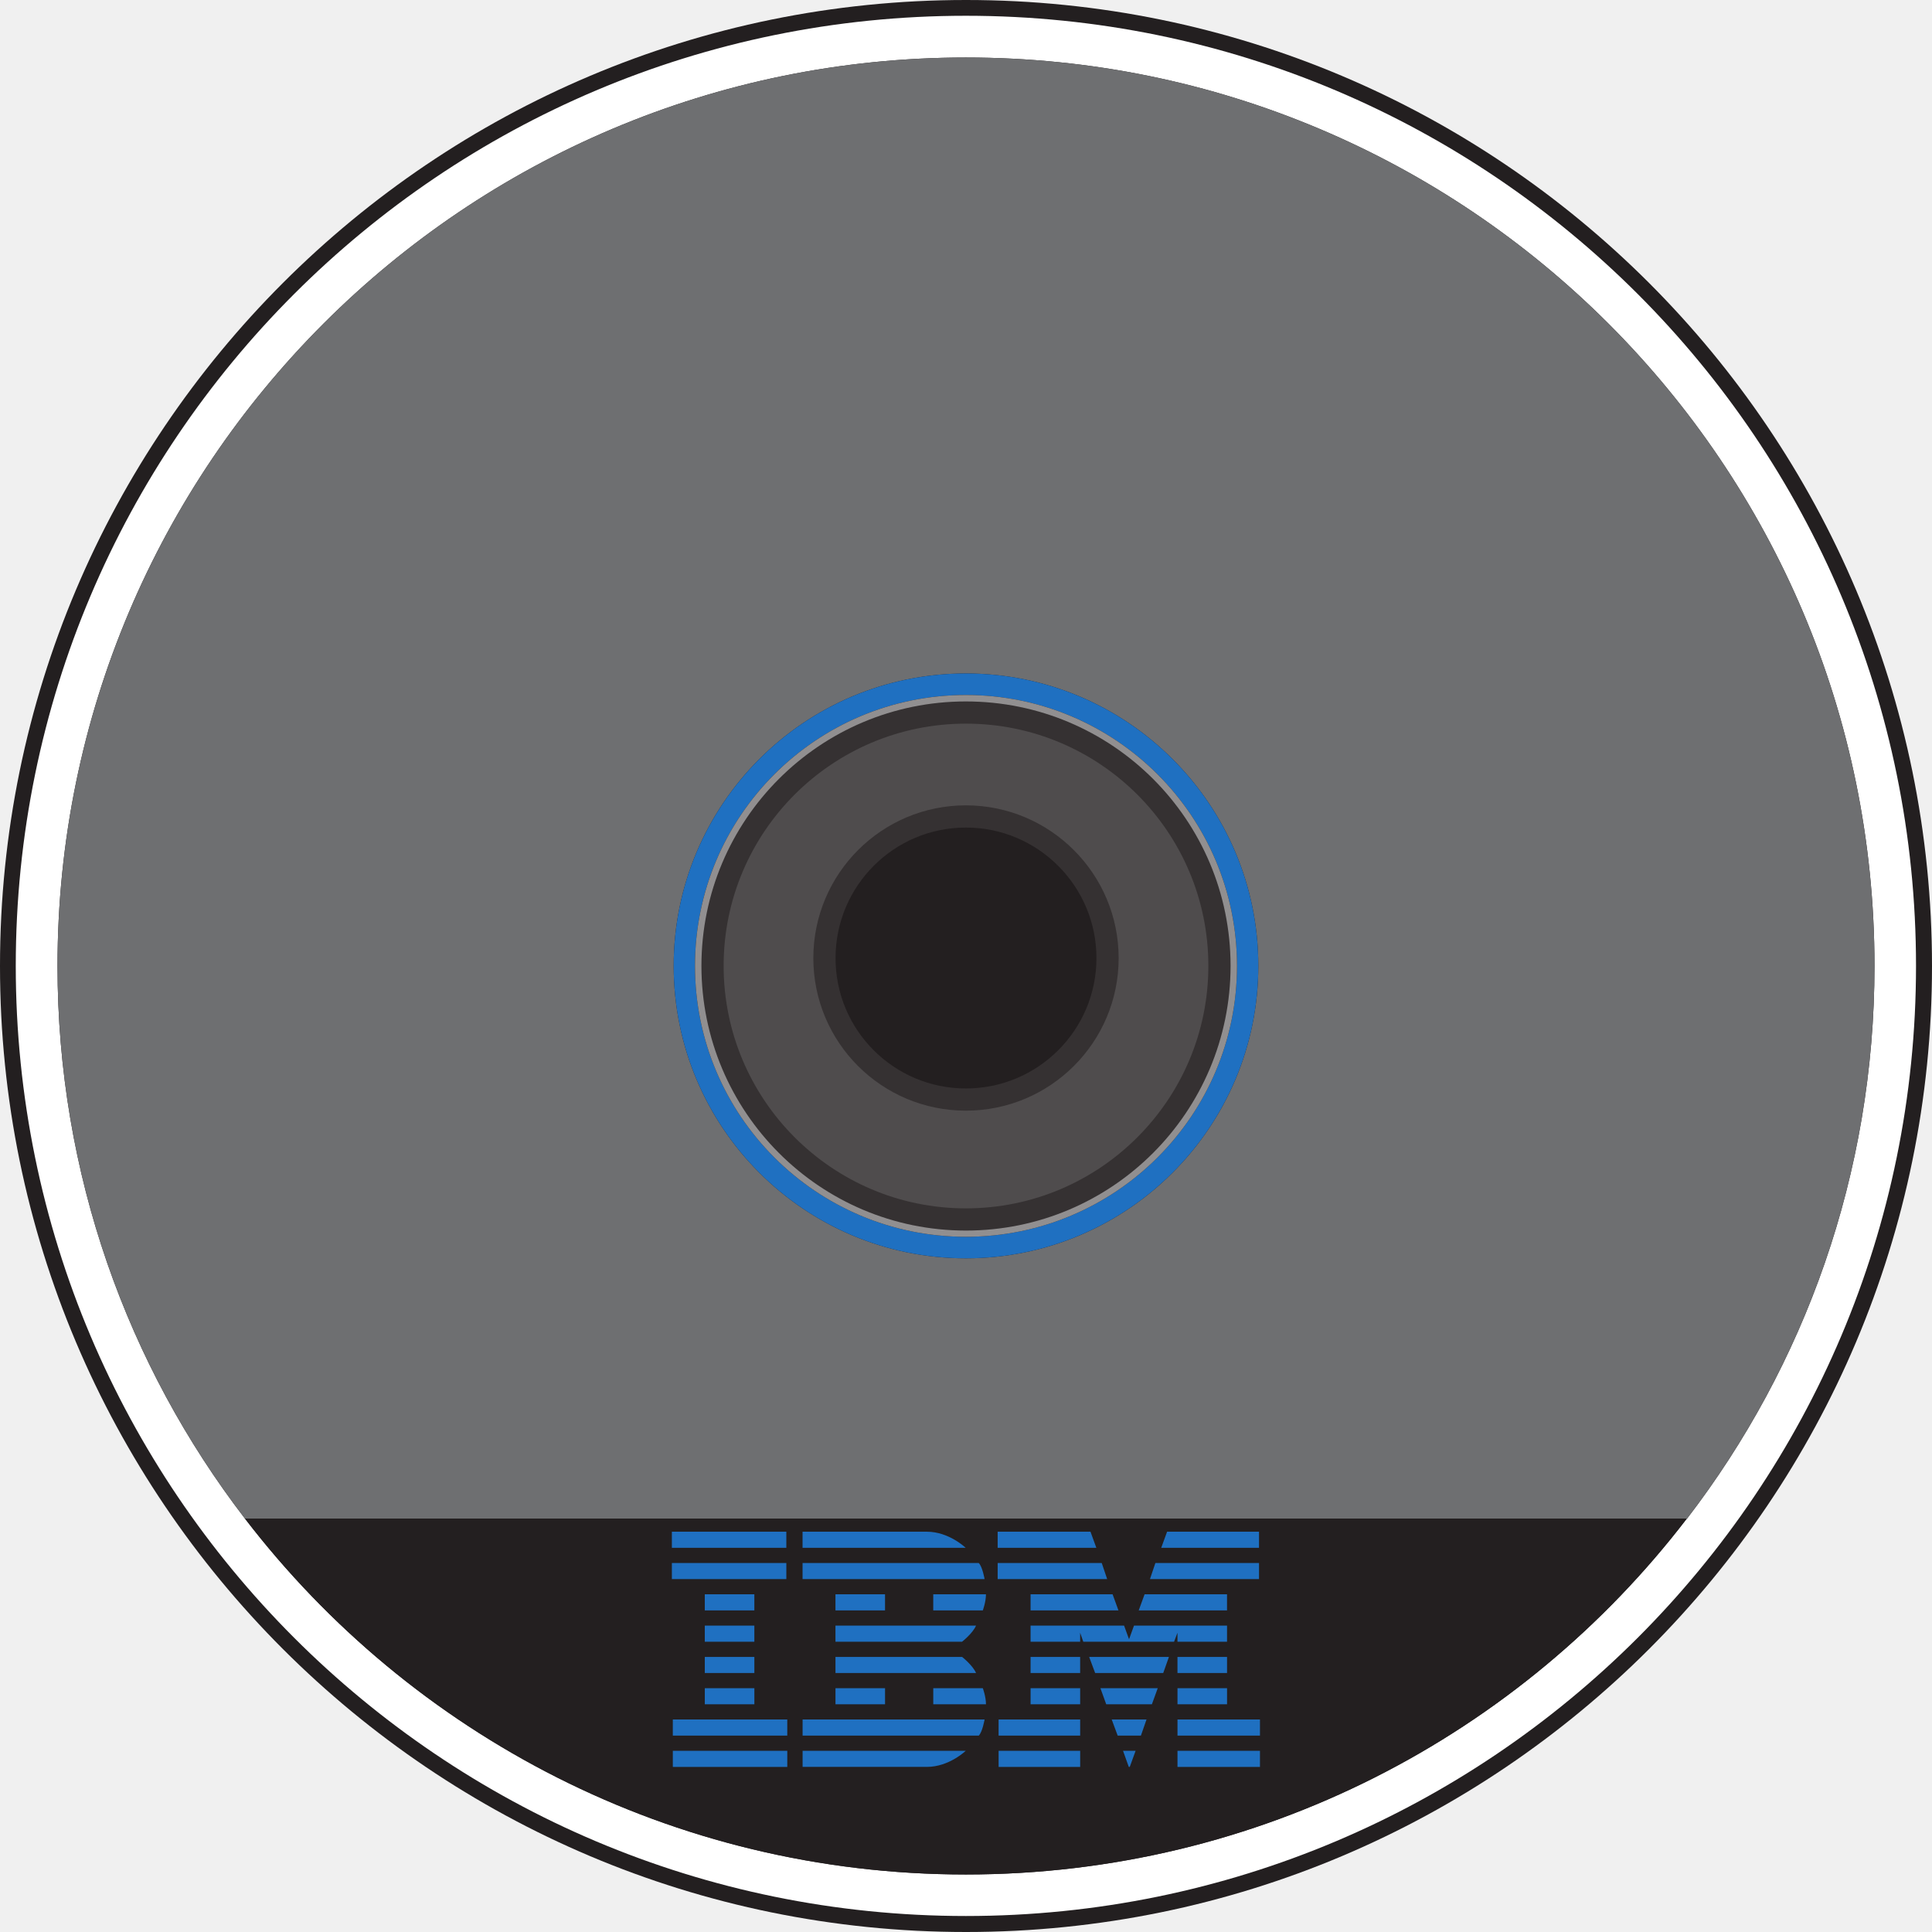
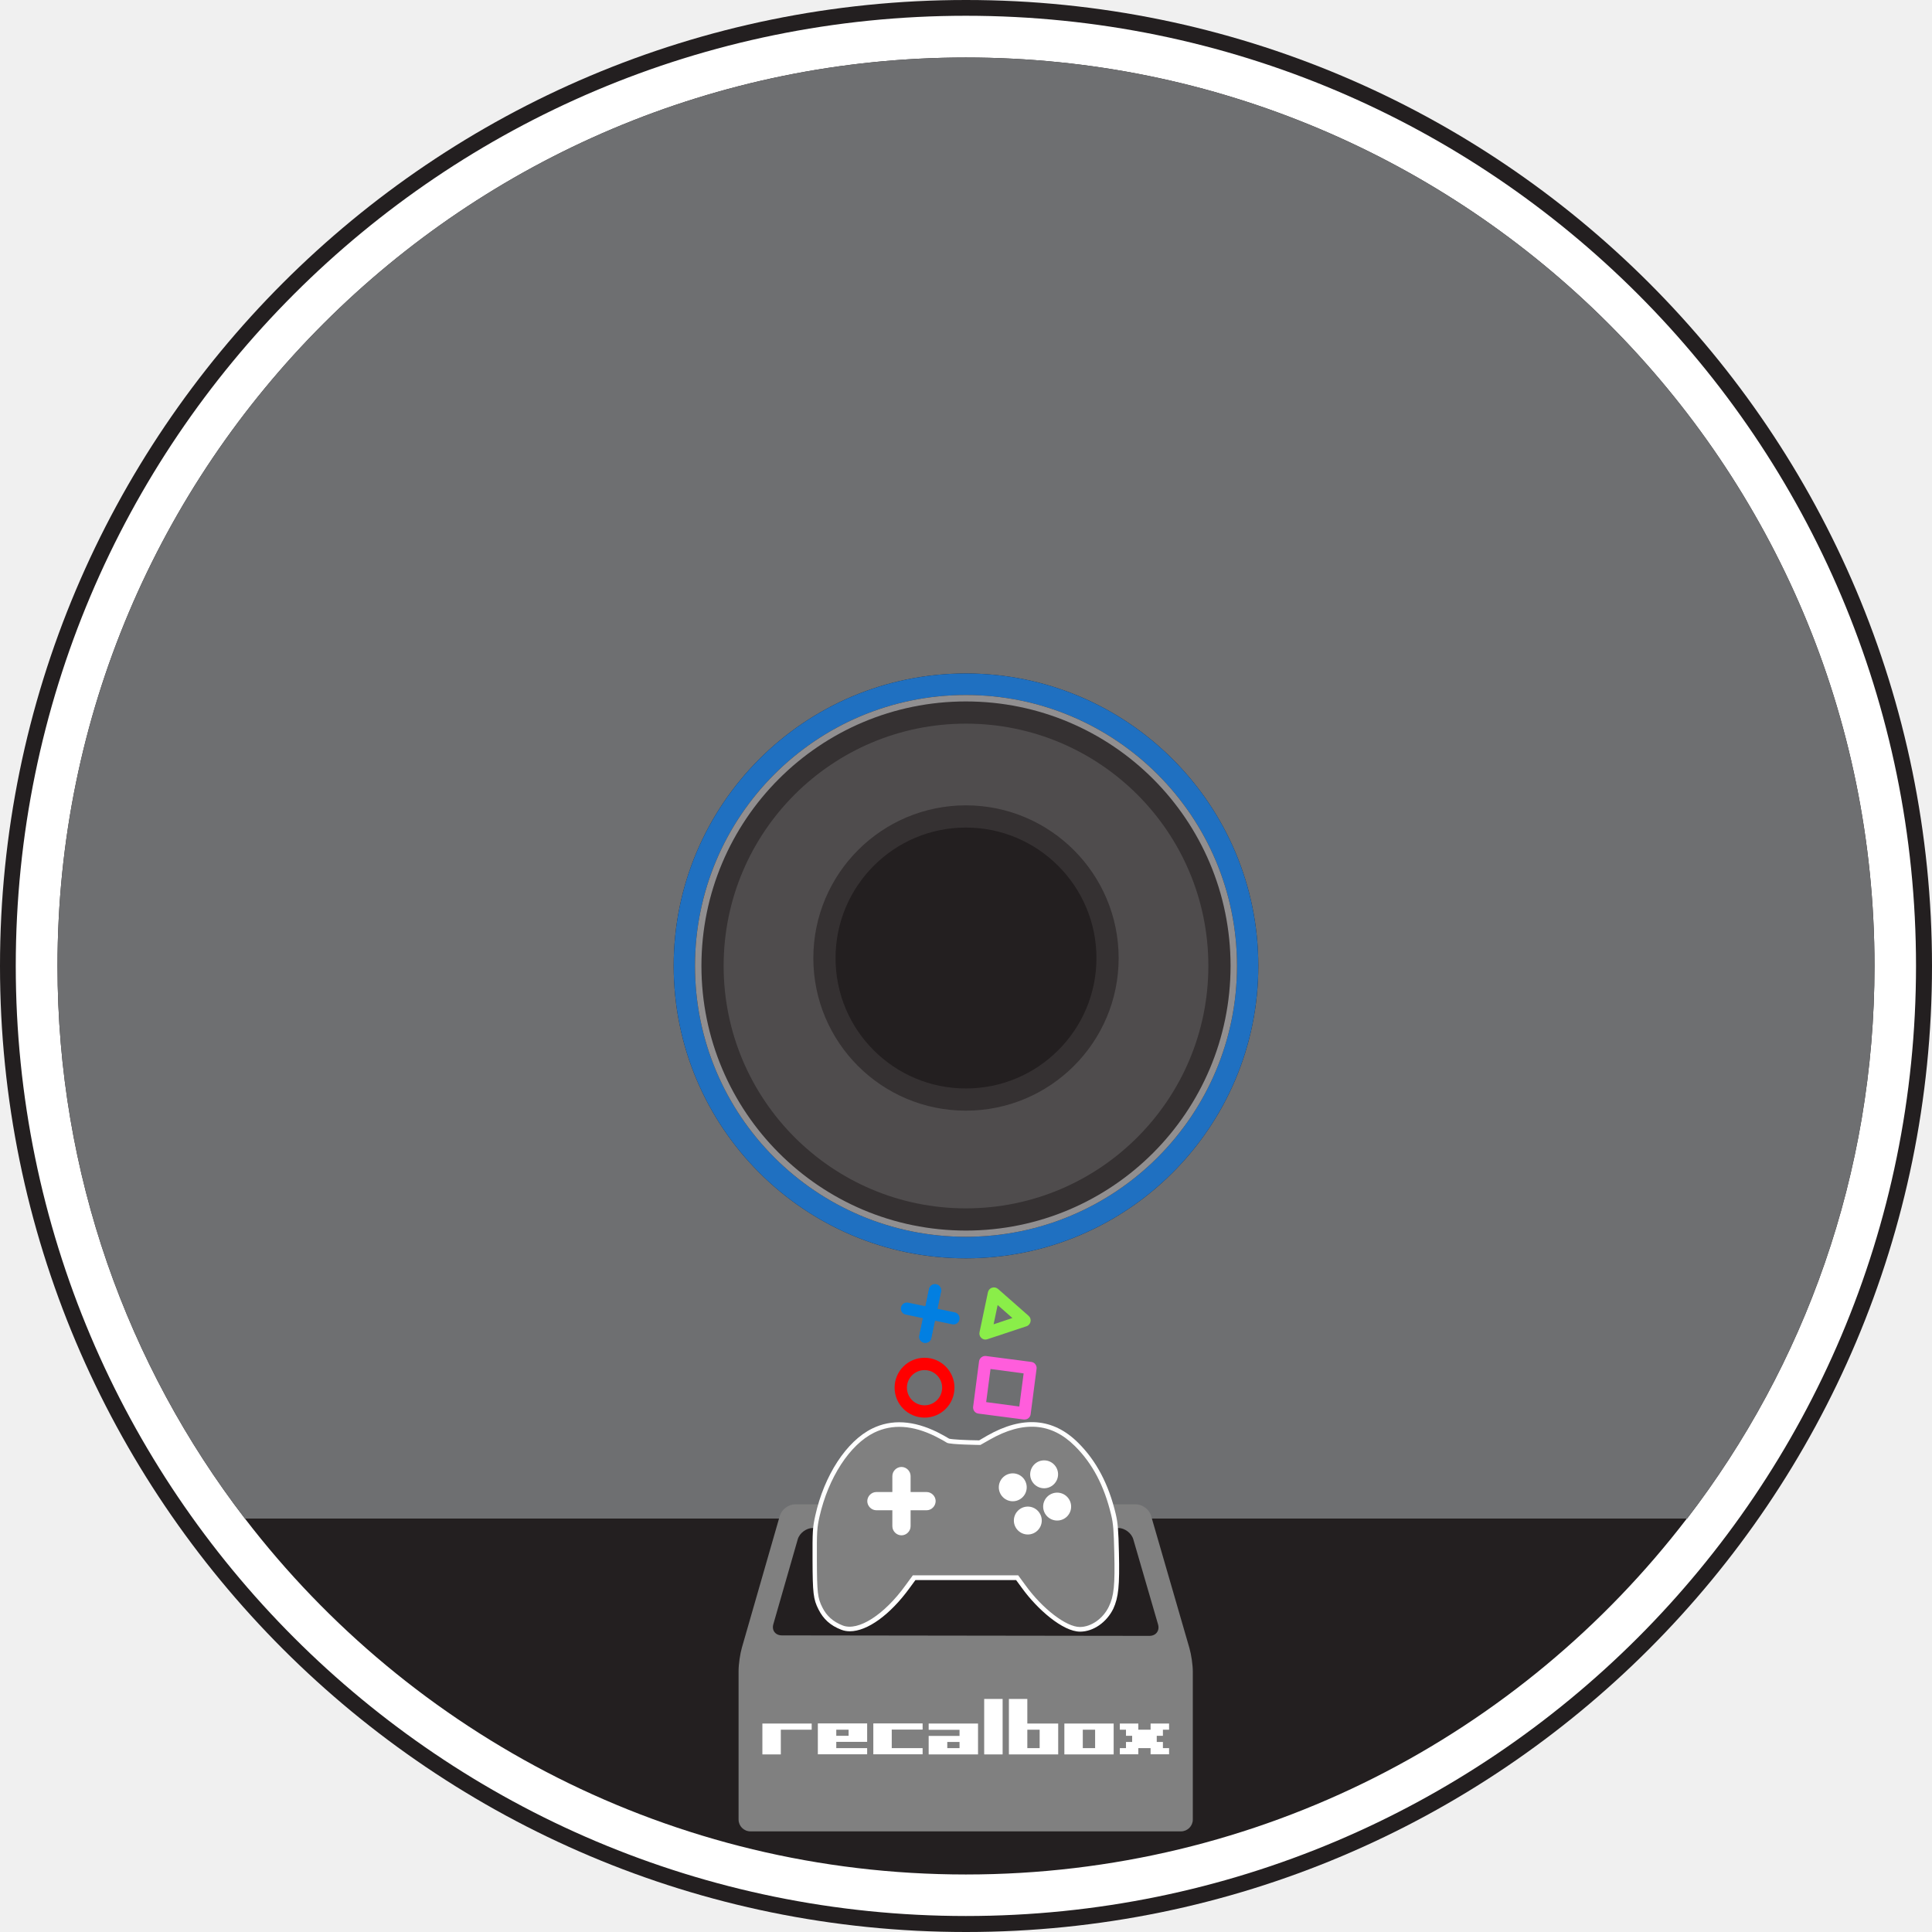
<svg xmlns="http://www.w3.org/2000/svg" viewBox="0 0 215.025 215.025" height="215.025" width="215.025" xml:space="preserve" version="1.1" id="svg2">
  <defs id="defs6">
    <clipPath id="clipPath16" clipPathUnits="userSpaceOnUse">
      <path id="path18" d="m 0,172.02 172.02,0 L 172.02,0 0,0 0,172.02 Z" />
    </clipPath>
+     <pattern y="0" x="0" height="6" width="6" patternUnits="userSpaceOnUse" id="EMFhbasepattern" />
  </defs>
  <g transform="matrix(1.25,0,0,-1.25,0,215.025)" id="g10">
    <g id="g12">
      <g clip-path="url(#clipPath16)" id="g14">
        <g transform="translate(172.0199,86.0099)" id="g20">
          <path id="path22" style="fill:#231f20;fill-opacity:1;fill-rule:nonzero;stroke:none" d="m 0,0 c 0,47.502 -38.508,86.01 -86.01,86.01 -47.502,0 -86.01,-38.508 -86.01,-86.01 0,-47.502 38.508,-86.01 86.01,-86.01 C -38.508,-86.01 0,-47.502 0,0" />
        </g>
        <g transform="translate(150.1937,36.812)" id="g24">
          <path id="path26" style="fill:#ffffff;fill-opacity:1;fill-rule:nonzero;stroke:none" d="m 0,0 c -14.768,-19.276 -38.038,-31.691 -64.194,-31.691 -26.156,0 -49.405,12.415 -64.193,31.691 -10.459,13.622 -16.686,30.683 -16.686,49.208 0,44.68 36.219,80.879 80.879,80.879 44.681,0 80.9,-36.199 80.9,-80.879 C 16.706,30.683 10.478,13.622 0.02,0 L 0,0 Z m -64.194,133.804 c -46.716,0 -84.596,-37.879 -84.596,-84.596 0,-46.717 37.88,-84.596 84.596,-84.596 46.737,0 84.597,37.879 84.597,84.596 0,46.717 -37.86,84.596 -84.597,84.596" />
        </g>
-         <g transform="translate(98.6134,45.4515)" id="g28">
-           <path id="path30" style="fill:#231f20;fill-opacity:1;fill-rule:nonzero;stroke:none" d="m 0,0 5.694,-8.64 45.886,0 c -14.768,-19.275 -38.038,-31.691 -64.193,-31.691 -26.156,0 -49.406,12.416 -64.194,31.691 l 43.336,0" />
-         </g>
+         <g transform="translate(98.6134,45.4515)" id="g28" />
        <g transform="translate(86.0001,59.9826)" id="g32">
          <path id="path34" style="fill:#6e6f71;fill-opacity:1;fill-rule:nonzero;stroke:none" d="m 0,0 c -14.373,0 -26.017,11.664 -26.017,26.037 0,14.373 11.644,26.037 26.017,26.037 14.373,0 26.037,-11.664 26.037,-26.037 C 26.037,11.664 14.373,0 0,0 m 18.307,-23.171 45.906,0 c 10.459,13.622 16.686,30.684 16.686,49.208 0,44.681 -36.218,80.88 -80.899,80.88 -44.661,0 -80.88,-36.199 -80.88,-80.88 0,-18.524 6.228,-35.586 16.686,-49.208 l 43.337,0" />
        </g>
        <g transform="translate(86.0001,61.9003)" id="g36">
          <path id="path38" style="fill:#1f70c1;fill-opacity:1;fill-rule:nonzero;stroke:none" d="m 0,0 c -13.325,0 -24.12,10.795 -24.12,24.12 0,13.325 10.795,24.119 24.12,24.119 13.325,0 24.139,-10.794 24.139,-24.119 C 24.139,10.795 13.325,0 0,0 m 0,50.157 c -14.373,0 -26.017,-11.665 -26.017,-26.037 0,-14.373 11.644,-26.038 26.017,-26.038 14.373,0 26.037,11.665 26.037,26.038 0,14.372 -11.664,26.037 -26.037,26.037" />
        </g>
        <g transform="translate(86.0001,63.4424)" id="g40">
          <path id="path42" style="fill:#918f90;fill-opacity:1;fill-rule:nonzero;stroke:none" d="m 0,0 c -12.455,0 -22.558,10.122 -22.558,22.577 0,12.456 10.103,22.558 22.558,22.558 12.475,0 22.577,-10.102 22.577,-22.558 C 22.577,10.122 12.475,0 0,0 m 0,46.697 c -13.325,0 -24.12,-10.795 -24.12,-24.12 0,-13.325 10.795,-24.119 24.12,-24.119 13.325,0 24.139,10.794 24.139,24.119 0,13.325 -10.814,24.12 -24.139,24.12" />
        </g>
        <g transform="translate(86.0001,74.1182)" id="g44">
          <path id="path46" style="fill:#4f4c4d;fill-opacity:1;fill-rule:nonzero;stroke:none" d="m 0,0 c -6.959,0 -12.594,5.635 -12.594,12.594 0,6.959 5.635,12.613 12.594,12.613 6.959,0 12.613,-5.654 12.613,-12.613 C 12.613,5.635 6.959,0 0,0 m 0,34.459 c -12.455,0 -22.558,-10.102 -22.558,-22.557 0,-12.455 10.103,-22.578 22.558,-22.578 12.475,0 22.577,10.123 22.577,22.578 0,12.455 -10.102,22.557 -22.577,22.557" />
        </g>
        <g transform="translate(86.0001,74.1182)" id="g48">
          <path id="path50" style="fill:none;stroke:#353132;stroke-width:1.977;stroke-linecap:butt;stroke-linejoin:miter;stroke-miterlimit:10;stroke-dasharray:none;stroke-opacity:1" d="m 0,0 c -6.959,0 -12.594,5.635 -12.594,12.594 0,6.959 5.635,12.613 12.594,12.613 6.959,0 12.613,-5.654 12.613,-12.613 C 12.613,5.635 6.959,0 0,0 Z m 0,34.459 c -12.455,0 -22.558,-10.102 -22.558,-22.557 0,-12.455 10.103,-22.578 22.558,-22.578 12.475,0 22.577,10.123 22.577,22.578 0,12.455 -10.102,22.557 -22.577,22.557 z" />
        </g>
        <g transform="translate(120.2069,46.6753)" id="g52" />
        <g transform="translate(96.6313,34.6915)" id="g56" />
        <g transform="translate(57.4432,34.3568)" id="g60" />
        <g transform="translate(66.1619,36.1176)" id="g64" />
        <g transform="translate(73.8872,33.7205)" id="g68" />
        <g transform="translate(95.358,34.037)" id="g72" />
        <g transform="translate(84.9848,36.4939)" id="g76" />
        <g transform="translate(110.4707,40.2041)" id="g80" />
        <g transform="translate(103.1266,48.8373)" id="g84" />
      </g>
    </g>
  </g>
-   <path style="fill:#1f70c1" d="m 74.777,170.474 v 1.791 h 12.739 v -1.791 H 74.777 z m 14.544,0 v 1.791 H 107.474 c 0,0 -1.854,-1.791 -4.31,-1.791 H 89.321 z m 21.715,0 v 1.791 h 10.983 l -0.652,-1.791 h -10.331 z m 18.857,0 -0.652,1.791 h 10.883 v -1.791 h -10.231 z m -55.115,3.483 v 1.791 h 12.739 v -1.791 H 74.777 z m 14.544,0.002 v 1.788 h 20.26 c 0,0 -0.237,-1.378 -0.649,-1.788 H 89.321 z m 21.715,0 v 1.788 h 12.187 l -0.604,-1.788 h -11.583 z m 17.553,0 -0.603,1.788 h 12.138 v -1.788 h -11.535 z m -50.15,3.481 v 1.793 h 5.517 v -1.793 h -5.517 z m 14.544,0 v 1.793 h 5.517 v -1.793 h -5.517 z m 10.883,0 v 1.793 h 5.517 c 0,0 0.35,-0.947 0.35,-1.793 h -5.867 z m 10.832,0 v 1.793 h 9.781 l -0.652,-1.793 h -9.129 z m 12.69,0 -0.655,1.793 h 9.83 v -1.793 h -9.175 z m -48.949,3.486 v 1.791 h 5.517 v -1.791 h -5.517 z m 14.544,0 v 1.791 h 14.091 c 0,0 1.179,-0.919 1.554,-1.791 H 92.982 z m 21.715,0 v 1.791 h 5.517 v -0.997 l 0.35,0.997 h 10.106 l 0.376,-0.997 v 0.997 h 5.517 v -1.791 h -10.356 l -0.55,1.517 -0.552,-1.517 h -10.408 z m -36.258,3.483 v 1.791 h 5.517 v -1.791 h -5.517 z m 14.544,0 v 1.791 h 15.646 c -0.376,-0.869 -1.554,-1.791 -1.554,-1.791 H 92.982 z m 21.715,0 v 1.791 h 5.517 v -1.791 h -5.517 z m 6.519,0 0.667,1.791 h 7.578 l 0.634,-1.791 h -8.879 z m 9.83,0 v 1.791 h 5.517 v -1.791 h -5.517 z m -52.607,3.483 v 1.791 h 5.517 v -1.791 h -5.517 z m 14.544,0 v 1.791 h 5.517 v -1.791 h -5.517 z m 10.883,0 v 1.791 h 5.867 c 0,-0.845 -0.35,-1.791 -0.35,-1.791 h -5.517 z m 10.832,0 v 1.791 h 5.517 v -1.791 h -5.517 z m 7.772,0 0.647,1.791 h 5.08 l 0.652,-1.791 h -6.378 z m 8.577,0 v 1.791 h 5.517 v -1.791 h -5.517 z m -56.168,3.483 v 1.794 h 12.739 v -1.794 H 74.877 z m 14.444,0 v 1.794 H 108.932 c 0.412,-0.411 0.649,-1.794 0.649,-1.794 H 89.321 z m 21.815,0 v 1.794 h 9.078 v -1.794 h -9.078 z m 12.588,0 0.665,1.794 h 2.585 l 0.624,-1.794 h -3.873 z m 7.322,0 v 1.794 h 9.178 v -1.794 h -9.178 z m -56.168,3.486 v 1.791 h 12.739 v -1.791 H 74.877 z m 14.444,0 v 1.788 h 13.843 c 2.456,0 4.31,-1.788 4.31,-1.788 H 89.321 z m 21.815,0 v 1.791 h 9.078 v -1.791 h -9.078 z m 13.848,0 0.639,1.786 0.11,0.002 0.649,-1.788 -1.398,-1.9e-4 0,0 z m 6.061,0 v 1.791 h 9.178 v -1.791 h -9.178 z" id="path4059" />
+   <path id="path3368" d="m 102.9,157.778 c -1.829,0 -3.335,-1.486 -3.335,-3.335 0,-1.843 1.493,-3.329 3.335,-3.329 1.829,0 3.329,1.486 3.329,3.329 0,1.849 -1.486,3.335 -3.329,3.335 z m 0,-5.292 c -1.083,0 -1.964,0.881 -1.964,1.957 0,1.083 0.881,1.964 1.964,1.964 1.076,0 1.957,-0.881 1.957,-1.964 0,-1.076 -0.881,-1.957 -1.957,-1.957 z" style="fill:#ff0000;fill-opacity:1;fill-rule:nonzero;stroke:none" />
+   <path id="path3370" d="m 114.035,157.987 -0.094,0 -5.05,-0.659 c -0.188,-0.027 -0.343,-0.114 -0.451,-0.262 -0.108,-0.141 -0.155,-0.33 -0.134,-0.498 l 0.659,-5.057 c 0.054,-0.37 0.397,-0.632 0.767,-0.592 l 5.057,0.659 c 0.182,0.027 0.343,0.114 0.444,0.262 0.108,0.141 0.161,0.329 0.134,0.498 l -0.659,5.057 c -0.04,0.343 -0.33,0.592 -0.672,0.592 z m -4.277,-1.937 3.685,0.491 0.484,-3.685 -3.685,-0.491 -0.484,3.685 z" style="fill:#ff5ddc;fill-opacity:1;fill-rule:nonzero;stroke:none" />
+   <path id="path3372" d="m 102.987,149.454 c -0.047,0 -0.087,0 -0.141,-0.013 -0.37,-0.074 -0.605,-0.43 -0.524,-0.8 l 1.076,-5.171 c 0.081,-0.37 0.437,-0.605 0.807,-0.531 0.363,0.081 0.605,0.437 0.525,0.807 l -1.083,5.171 c -0.047,0.316 -0.343,0.538 -0.659,0.538 z" style="fill:#027fe1;fill-opacity:1;fill-rule:nonzero;stroke:none" />
+   <path id="path3374" d="m 102.987,149.454 c -0.047,0 -0.087,0 -0.141,-0.013 -0.37,-0.074 -0.605,-0.43 -0.524,-0.8 l 1.076,-5.171 c 0.081,-0.37 0.437,-0.605 0.807,-0.531 0.363,0.081 0.605,0.437 0.525,0.807 l -1.083,5.171 c -0.047,0.316 -0.343,0.538 -0.659,0.538 z" style="fill:#027fe1;fill-opacity:1;fill-rule:nonzero;stroke:none" />
+   <path id="path3376" d="m 106.121,147.403 c -0.047,0 -0.087,0 -0.141,-0.013 l -5.178,-1.083 c -0.363,-0.074 -0.605,-0.43 -0.524,-0.8 0.081,-0.37 0.437,-0.605 0.807,-0.524 l 5.171,1.076 c 0.37,0.081 0.605,0.437 0.525,0.807 -0.06,0.316 -0.343,0.538 -0.659,0.538 z" style="fill:#027fe1;fill-opacity:1;fill-rule:nonzero;stroke:none" />
+   <path id="path3378" d="m 109.678,149.091 c -0.168,0 -0.33,-0.067 -0.451,-0.175 -0.182,-0.155 -0.262,-0.41 -0.208,-0.646 l 0.935,-4.452 c 0.054,-0.235 0.222,-0.43 0.451,-0.498 0.222,-0.081 0.484,-0.027 0.672,0.134 l 3.409,2.999 c 0.182,0.161 0.262,0.41 0.208,0.646 -0.054,0.235 -0.222,0.437 -0.451,0.511 l -4.344,1.439 c -0.087,0.027 -0.155,0.04 -0.222,0.04 z m 1.358,-3.846 -0.451,2.145 2.091,-0.699 -1.641,-1.446 z" style="fill:#8aee49;fill-opacity:1;fill-rule:nonzero;stroke:none" />
+   <path id="path3380" d="m 132.386,183.452 -4.277,-14.76 c -0.195,-0.699 -0.962,-1.264 -1.688,-1.264 l -37.939,0 c -0.726,0 -1.473,0.565 -1.688,1.264 l -4.223,14.679 c -0.202,0.699 -0.37,1.856 -0.37,2.582 l 0,16.562 c 0,0.72 0.592,1.311 1.318,1.311 l 47.918,0 c 0.726,0 1.318,-0.592 1.318,-1.311 l 0,-16.488 c 0,-0.72 -0.168,-1.883 -0.37,-2.575 z m -4.458,-1.385 -40.904,-0.054 c -0.726,0 -1.163,-0.565 -0.948,-1.264 l 2.71,-9.428 c 0.195,-0.693 0.962,-1.264 1.688,-1.264 l 33.978,0 c 0.719,0 1.486,0.572 1.681,1.264 l 2.757,9.481 c 0.195,0.699 -0.242,1.264 -0.962,1.264 z" style="fill:#808080;fill-opacity:1;fill-rule:nonzero;stroke:none" />
+   <path id="path3382" d="m 86.902,195.26 -2.051,0 0,-3.436 5.487,0 0,0.686 -3.436,0 0,2.75 0,0 z" style="fill:#ffffff;fill-opacity:1;fill-rule:nonzero;stroke:none" />
+   <path id="path3384" d="m 93.075,194.561 3.436,0 0,0.686 -5.487,0 0,-3.436 5.487,0 0,2.051 -3.436,0 0,0.699 z m 0,-1.372 1.372,0 0,-0.679 -1.372,0 0,0.679 z" style="fill:#ffffff;fill-opacity:1;fill-rule:nonzero;stroke:none" />
+   <path id="path3386" d="m 99.248,194.561 3.436,0 0,0.686 -5.487,0 0,-3.436 5.487,0 0,0.686 -3.436,0 0,2.064 z" style="fill:#ffffff;fill-opacity:1;fill-rule:nonzero;stroke:none" />
+   <path id="path3388" d="m 103.357,191.824 5.494,0 0,3.436 -5.494,0 0,-2.058 3.436,0 0,-0.679 -3.436,0 0,-0.699 z m 2.071,2.737 1.365,0 0,-0.686 -1.365,0 0,0.686 z" style="fill:#ffffff;fill-opacity:1;fill-rule:nonzero;stroke:none" />
+   <path id="path3390" d="m 109.537,189.087 2.051,0 0,6.173 -2.051,0 0,-6.173 z" style="fill:#ffffff;fill-opacity:1;fill-rule:nonzero;stroke:none" />
+   <path id="path3392" d="m 112.287,189.087 2.051,0 0,2.737 3.436,0 0,3.436 -5.487,0 0,-6.173 z m 2.051,5.474 1.372,0 0,-2.051 -1.372,0 0,2.051 z" style="fill:#ffffff;fill-opacity:1;fill-rule:nonzero;stroke:none" />
+   <path id="path3394" d="m 118.46,191.824 5.487,0 0,3.436 -5.487,0 0,-3.436 z m 2.051,2.737 1.372,0 0,-2.051 -1.372,0 0,2.051 z" style="fill:#ffffff;fill-opacity:1;fill-rule:nonzero;stroke:none" />
+   <path id="path3396" d="m 125.319,193.875 0.686,0 0,-0.686 -0.686,0 0,-0.679 -0.686,0 0,-0.686 2.058,0 0,0.686 1.365,0 0,-0.686 2.058,0 0,0.686 -0.686,0 0,0.679 -0.686,0 0,0.686 0.686,0 0,0.686 0.686,0 0,0.686 -2.058,0 0,-0.686 -1.365,0 0,0.686 -2.058,0 0,-0.686 0.686,0 0,-0.686 z" style="fill:#ffffff;fill-opacity:1;fill-rule:nonzero;stroke:none" />
+   <path id="path3398" d="m 124.532,172.787 c -0.054,-2.501 -0.121,-3.308 -0.356,-4.297 -0.793,-3.315 -2.159,-5.911 -4.189,-7.921 -2.777,-2.764 -6.173,-3.026 -10.1,-0.793 l -0.908,0.531 c -1.392,-0.013 -2.999,-0.094 -3.342,-0.188 -0.262,-0.168 -0.841,-0.484 -1.278,-0.706 -2.683,-1.331 -5.131,-1.479 -7.282,-0.424 -2.851,1.392 -5.346,5.198 -6.341,9.703 -0.289,1.305 -0.316,1.708 -0.303,4.949 0.013,3.672 0.087,4.344 0.659,5.474 0.538,1.083 1.338,1.809 2.535,2.266 0.303,0.121 0.619,0.175 0.962,0.175 1.923,0 4.465,-1.809 6.65,-4.821 l 0.646,-0.881 11.203,0 0.646,0.881 c 1.701,2.36 4.552,4.862 6.476,4.862 1.466,0 2.952,-1.029 3.698,-2.555 0.572,-1.251 0.713,-2.542 0.625,-6.254 z" style="fill:#ffffff;fill-opacity:1;fill-rule:nonzero;stroke:none" />
+   <path id="path3400" d="m 124.014,172.801 c -0.054,-2.461 -0.114,-3.241 -0.343,-4.189 -0.773,-3.241 -2.078,-5.729 -4.041,-7.672 -2.616,-2.609 -5.736,-2.844 -9.475,-0.713 l -1.042,0.592 c 0,0 -3.436,-0.04 -3.725,-0.249 -0.202,-0.134 -0.767,-0.451 -1.264,-0.699 -2.542,-1.264 -4.821,-1.405 -6.832,-0.424 -2.717,1.331 -5.097,5.003 -6.086,9.36 -0.276,1.251 -0.303,1.647 -0.289,4.848 0.013,3.591 0.081,4.196 0.605,5.238 0.477,0.962 1.197,1.594 2.266,2.017 l 0,0 c 1.721,0.672 4.62,-1.177 7,-4.478 l 0.807,-1.103 11.727,0 0.807,1.103 c 1.883,2.609 4.539,4.647 6.052,4.647 1.251,0 2.582,-0.921 3.228,-2.266 0.565,-1.157 0.699,-2.407 0.605,-6.012 z m -20.893,-4.714 -1.775,0 0,1.775 c 0,0.551 -0.464,1.015 -1.015,1.015 -0.551,0 -1.015,-0.464 -1.015,-1.015 l 0,-1.775 -1.775,0 c -0.551,0 -1.015,-0.464 -1.015,-1.015 0,-0.551 0.464,-1.015 1.015,-1.015 l 1.775,0 0,-1.775 c 0,-0.551 0.464,-1.015 1.015,-1.015 0.551,0 1.015,0.464 1.015,1.015 l 0,1.775 1.775,0 c 0.551,0 1.015,0.464 1.015,1.015 -0.013,0.565 -0.464,1.015 -1.015,1.015 z m 13.086,-5.554 c 0.854,0 1.553,0.693 1.553,1.553 0,0.854 -0.699,1.553 -1.553,1.553 -0.854,0 -1.553,-0.699 -1.553,-1.553 0.013,-0.861 0.699,-1.553 1.553,-1.553 z m -5.043,2.999 c 0,-0.854 0.699,-1.553 1.553,-1.553 0.861,0 1.553,0.699 1.553,1.553 0,0.854 -0.693,1.553 -1.553,1.553 -0.854,0 -1.553,-0.699 -1.553,-1.553 z m 3.228,5.252 c -0.854,0 -1.553,-0.699 -1.553,-1.553 0,-0.854 0.699,-1.553 1.553,-1.553 0.854,0 1.553,0.699 1.553,1.553 0,0.854 -0.699,1.553 -1.553,1.553 z m 3.268,-1.553 c -0.861,0 -1.56,-0.699 -1.56,-1.553 0,-0.854 0.699,-1.553 1.56,-1.553 0.854,0 1.553,0.699 1.553,1.553 0,0.867 -0.699,1.553 -1.553,1.553 z" style="fill:#808080;fill-opacity:1;fill-rule:nonzero;stroke:none" />
+   <path id="path3402" d="m 117.364,200.841 0,0 0,0 z" style="fill:#d40000;fill-opacity:1;fill-rule:nonzero;stroke:none" />
+   <path id="path3404" d="m 117.364,199.557 0,0 0,0 z" style="fill:#d40000;fill-opacity:1;fill-rule:nonzero;stroke:none" />
+   <path id="path3406" d="m 117.364,198.293 0,0 0,0 z" style="fill:#d40000;fill-opacity:1;fill-rule:nonzero;stroke:none" />
+   <path id="path3408" d="m 117.364,198.925 0,0 0,0 z" style="fill:#d40000;fill-opacity:1;fill-rule:nonzero;stroke:none" />
+   <path id="path3410" d="m 117.364,201.473 0,0 0,0 z" style="fill:#d40000;fill-opacity:1;fill-rule:nonzero;stroke:none" />
+   <path id="path3412" d="m 117.364,200.189 0,0 0,0 z" style="fill:#d40000;fill-opacity:1;fill-rule:nonzero;stroke:none" />
+   <path id="path3414" d="m 117.364,197.661 0,0 0,0 z" style="fill:#d40000;fill-opacity:1;fill-rule:nonzero;stroke:none" />
</svg>
